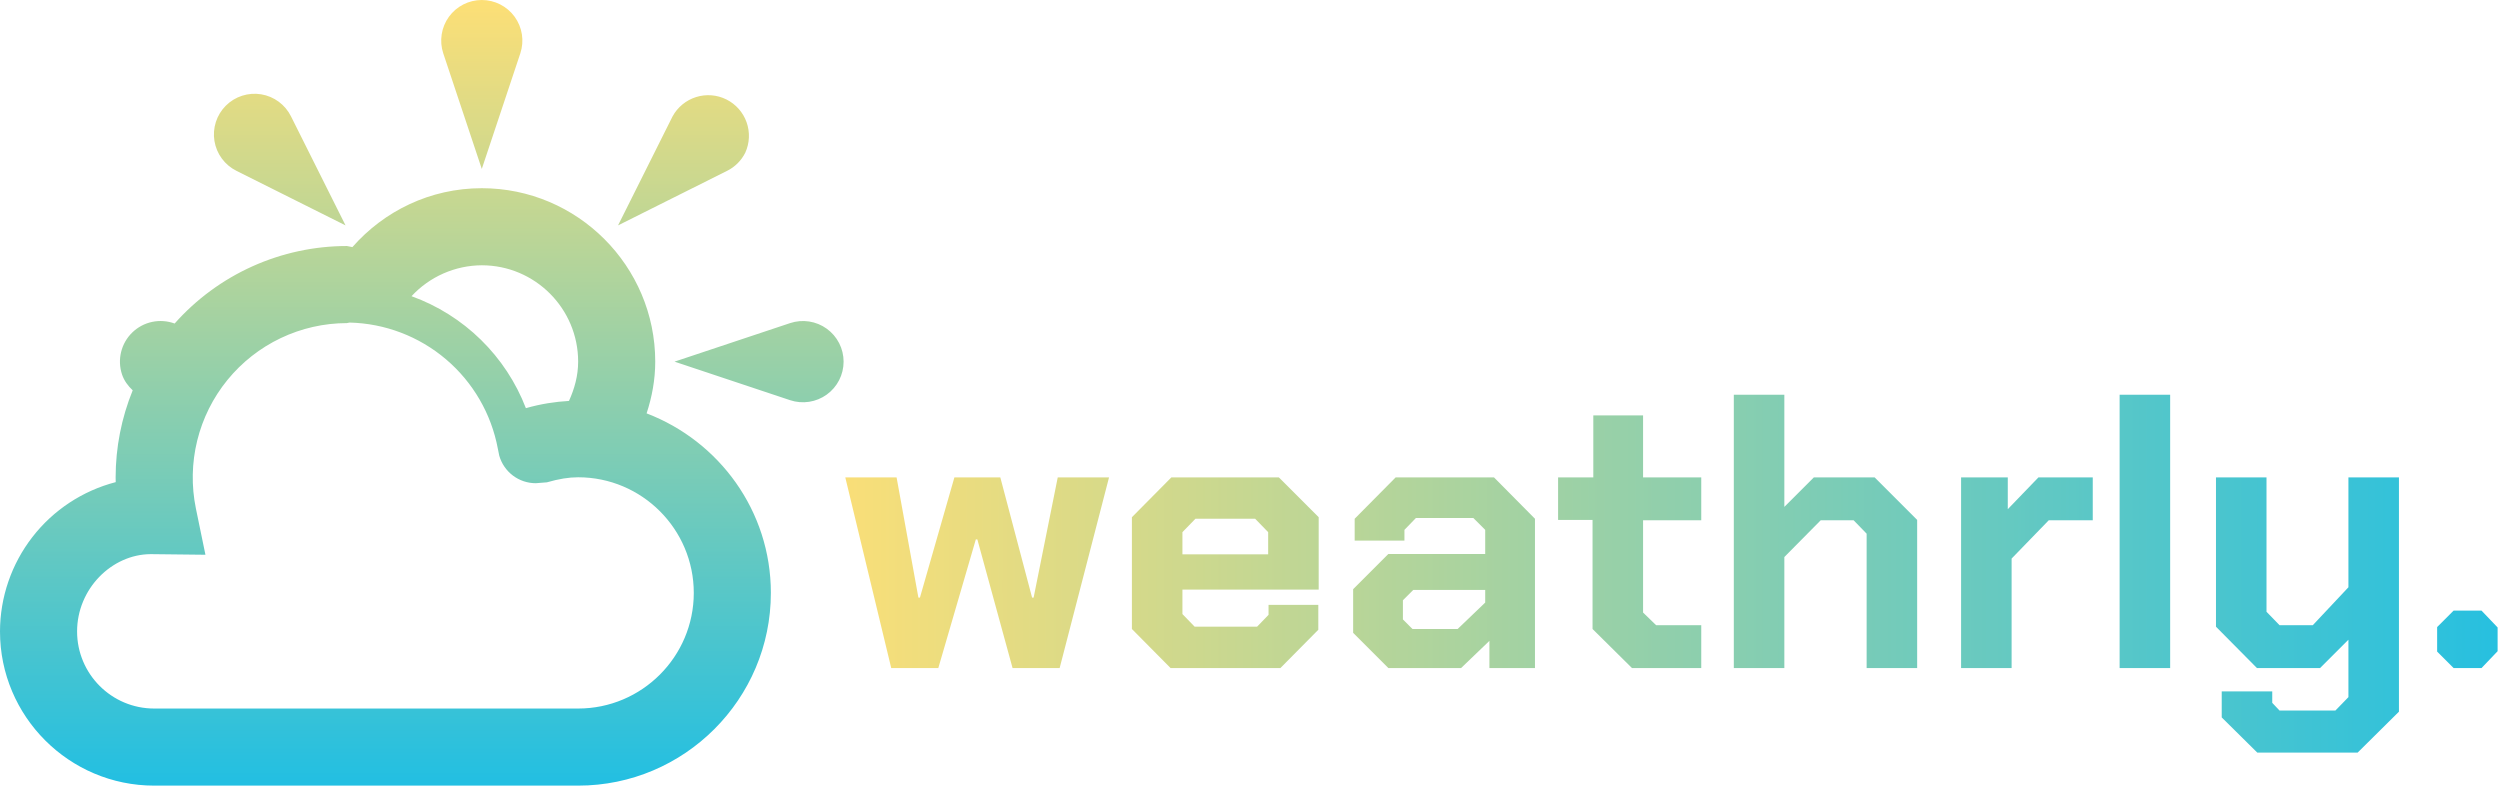
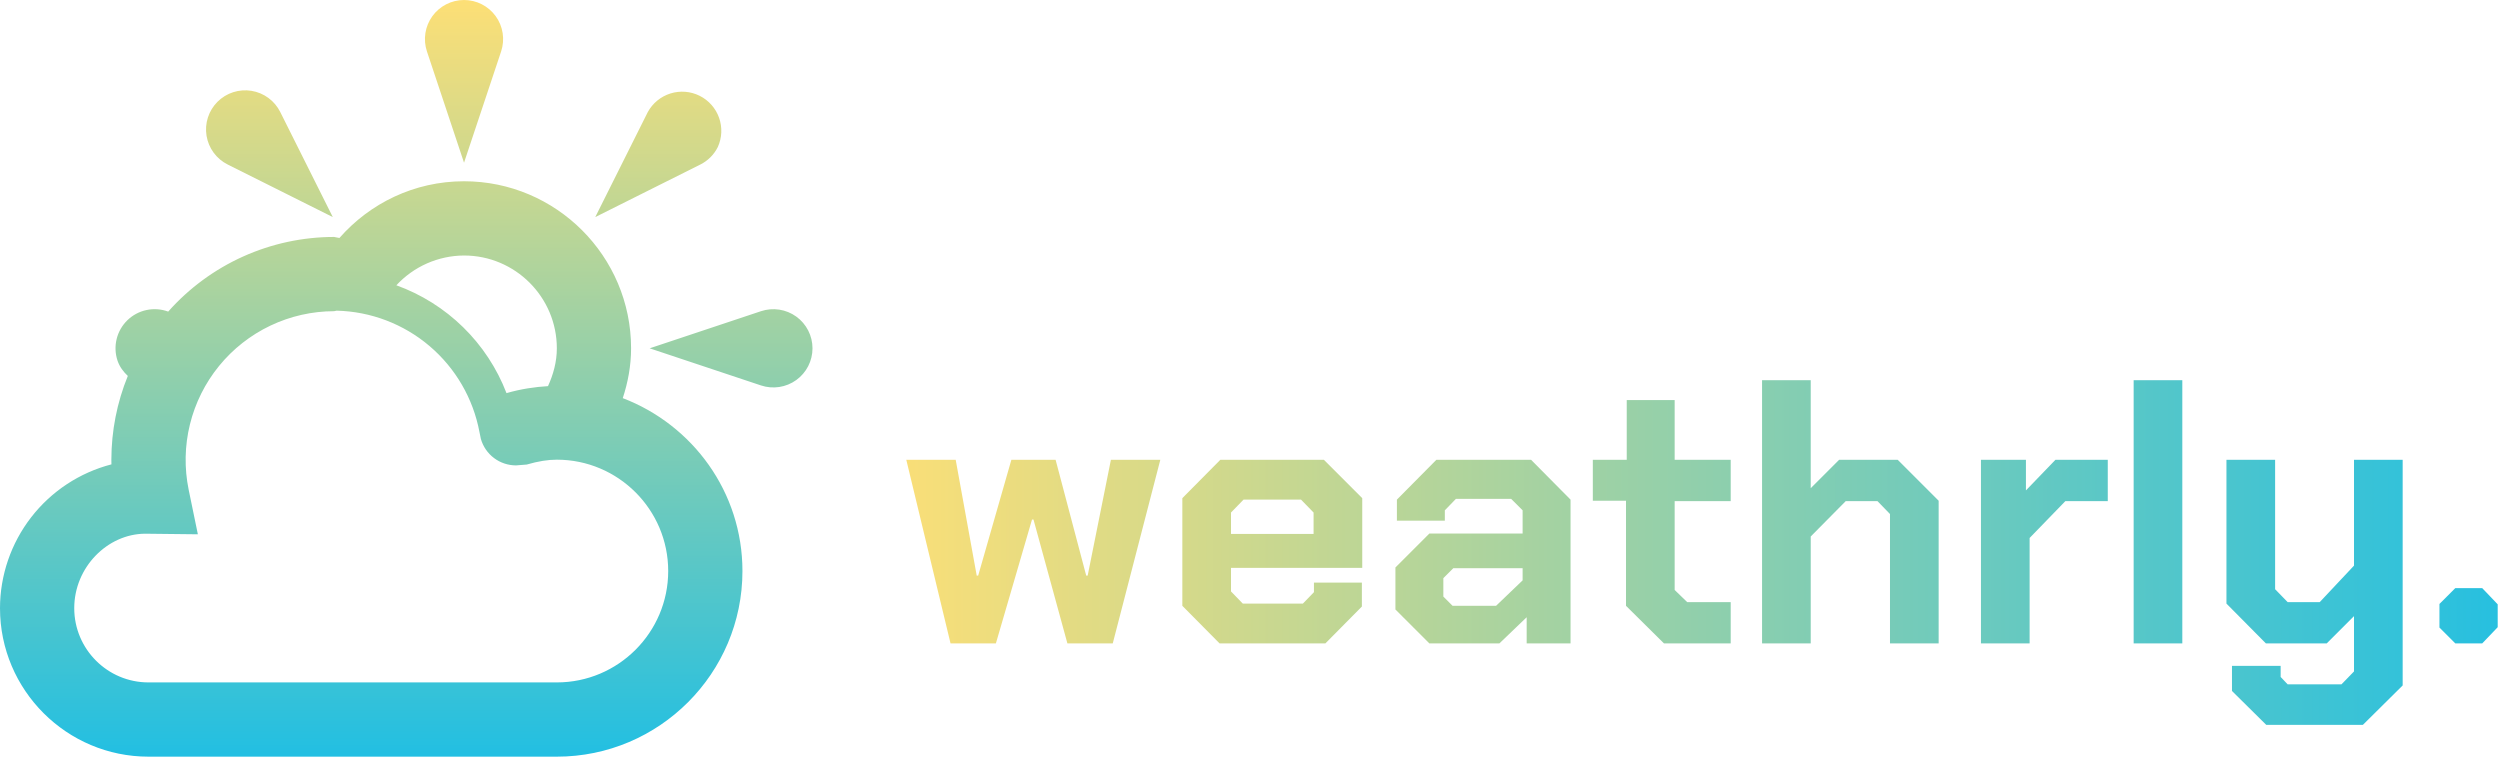
- <svg xmlns="http://www.w3.org/2000/svg" width="627" height="198" viewBox="0 0 627 198" fill="none">
-   <path d="M212 119.736H224.864L230.336 149.88H230.72L239.36 119.736H250.88L258.848 149.88H259.232L265.28 119.736H278.144L265.76 167.544H253.952L245.12 135.288H244.736L235.328 167.544H223.52L212 119.736ZM283.88 157.752V129.72L293.768 119.736H320.744L330.728 129.72V147.864H296.552V154.008L299.624 157.176H315.272L318.152 154.2V151.704H330.632V157.944L321.128 167.544H293.576L283.88 157.752ZM318.056 139.032V133.464L314.792 130.104H299.816L296.552 133.464V139.032H318.056ZM339.369 158.712V147.768L348.201 138.936H372.489V132.888L369.513 129.912H355.113L352.233 132.888V135.576H339.753V130.104L350.025 119.736H374.697L384.969 130.104V167.544H373.545V160.728L366.441 167.544H348.201L339.369 158.712ZM365.577 157.752L372.489 151.128V147.96H354.441L351.849 150.552V155.352L354.249 157.752H365.577ZM399.41 157.752V130.392H390.77V119.736H399.602V104.184H412.082V119.736H426.674V130.488H412.082V153.624L415.346 156.792H426.674V167.544H409.298L399.41 157.752ZM434.84 99H447.512V127.128L454.904 119.736H470.168L480.824 130.392V167.544H468.152V133.848L464.888 130.488H456.632L447.512 139.704V167.544H434.84V99ZM491.84 119.736H503.552V127.704L511.232 119.736H524.864V130.488H513.824L504.512 140.088V167.544H491.84V119.736ZM531.602 99H544.274V167.544H531.602V99ZM601.655 119.736V178.488L591.287 188.76H566.135L557.207 179.928V173.4H569.879V176.28L571.703 178.2H585.719L588.983 174.84V160.44L581.879 167.544H566.039L555.767 157.176V119.736H568.439V153.432L571.703 156.792H580.055L588.983 147.288V119.736H601.655ZM611.233 163.416V157.272L615.361 153.144H622.369L626.401 157.368V163.32L622.369 167.544H615.361L611.233 163.416Z" fill="url(#paint0_linear_5_7)" />
+ <svg xmlns="http://www.w3.org/2000/svg" width="651" height="198" viewBox="0 0 651 198" fill="none">
+   <path d="M236 119.736H248.864L254.336 149.88H254.72L263.36 119.736H274.88L282.848 149.88H283.232L289.28 119.736H302.144L289.76 167.544H277.952L269.12 135.288H268.736L259.328 167.544H247.52L236 119.736ZM307.88 157.752V129.72L317.768 119.736H344.744L354.728 129.72V147.864H320.552V154.008L323.624 157.176H339.272L342.152 154.2V151.704H354.632V157.944L345.128 167.544H317.576L307.88 157.752ZM342.056 139.032V133.464L338.792 130.104H323.816L320.552 133.464V139.032H342.056ZM363.369 158.712V147.768L372.201 138.936H396.489V132.888L393.513 129.912H379.113L376.233 132.888V135.576H363.753V130.104L374.025 119.736H398.697L408.969 130.104V167.544H397.545V160.728L390.441 167.544H372.201L363.369 158.712ZM389.577 157.752L396.489 151.128V147.96H378.441L375.849 150.552V155.352L378.249 157.752H389.577ZM423.41 157.752V130.392H414.77V119.736H423.602V104.184H436.082V119.736H450.674V130.488H436.082V153.624L439.346 156.792H450.674V167.544H433.298L423.41 157.752ZM458.84 99H471.512V127.128L478.904 119.736H494.168L504.824 130.392V167.544H492.152V133.848L488.888 130.488H480.632L471.512 139.704V167.544H458.84V99ZM515.84 119.736H527.552V127.704L535.232 119.736H548.864V130.488H537.824L528.512 140.088V167.544H515.84V119.736ZM555.602 99H568.274V167.544H555.602V99ZM625.655 119.736V178.488L615.287 188.76H590.135L581.207 179.928V173.4H593.879V176.28L595.703 178.2H609.719L612.983 174.84V160.44L605.879 167.544H590.039L579.767 157.176V119.736H592.439V153.432L595.703 156.792H604.055L612.983 147.288V119.736H625.655ZM635.233 163.416V157.272L639.361 153.144H646.369L650.401 157.368V163.32L646.369 167.544H639.361L635.233 163.416Z" fill="url(#paint0_linear_5_7)" />
  <path d="M130.5 13.368L120.833 42.368L111.166 13.368C110.662 11.838 110.527 10.211 110.774 8.62C111.021 7.029 111.641 5.519 112.585 4.214C113.528 2.91 114.768 1.847 116.202 1.115C117.636 0.382 119.223 0 120.833 0C122.443 0 124.03 0.382 125.464 1.115C126.898 1.847 128.138 2.91 129.081 4.214C130.025 5.519 130.645 7.029 130.892 8.62C131.139 10.211 131.004 11.838 130.5 13.368ZM182.352 42.851L155.005 56.529L168.683 29.182C169.949 26.865 172.064 25.129 174.584 24.339C177.104 23.55 179.832 23.768 182.194 24.949C184.556 26.13 186.368 28.181 187.248 30.671C188.129 33.161 188.009 35.895 186.914 38.298C185.929 40.271 184.327 41.869 182.352 42.851ZM198.166 100.368L169.166 90.701L198.166 81.034C199.698 80.524 201.329 80.385 202.924 80.629C204.52 80.873 206.035 81.492 207.344 82.436C208.654 83.38 209.72 84.622 210.455 86.059C211.191 87.496 211.574 89.087 211.574 90.701C211.574 92.316 211.191 93.907 210.455 95.344C209.72 96.78 208.654 98.022 207.344 98.966C206.035 99.91 204.52 100.529 202.924 100.773C201.329 101.017 199.698 100.878 198.166 100.368ZM72.983 29.182L86.661 56.529L59.314 42.851C57.864 42.132 56.607 41.077 55.645 39.776C54.683 38.474 54.045 36.962 53.783 35.364C53.522 33.767 53.644 32.131 54.14 30.59C54.636 29.049 55.492 27.649 56.636 26.504C57.781 25.36 59.181 24.504 60.722 24.008C62.263 23.512 63.899 23.39 65.496 23.651C67.094 23.913 68.606 24.551 69.907 25.513C71.209 26.475 72.264 27.733 72.983 29.182ZM162.168 103.674C163.511 99.575 164.333 95.254 164.333 90.701C164.333 66.718 144.816 47.201 120.833 47.201C107.88 47.201 96.309 52.943 88.382 61.972L87 61.701C78.834 61.706 70.763 63.442 63.317 66.792C55.871 70.143 49.219 75.033 43.799 81.141C41.998 80.476 40.046 80.333 38.168 80.729C36.289 81.126 34.561 82.044 33.182 83.38C31.803 84.716 30.829 86.414 30.373 88.279C29.917 90.143 29.997 92.099 30.604 93.92C31.155 95.535 32.132 96.811 33.282 97.893C30.462 104.819 29.008 112.224 29 119.701L29.019 120.919C20.722 123.074 13.373 127.918 8.123 134.694C2.872 141.47 0.015 149.796 0 158.368C0 179.693 17.351 197.035 38.666 197.035H145C171.651 197.035 193.333 175.352 193.333 148.701C193.333 128.121 180.341 110.624 162.168 103.674ZM120.833 66.534C134.163 66.534 145 77.371 145 90.701C145 94.239 144.072 97.526 142.699 100.552C139.277 100.755 135.739 101.267 131.892 102.369C129.402 95.907 125.552 90.055 120.604 85.21C115.656 80.365 109.724 76.64 103.211 74.287C105.46 71.856 108.185 69.914 111.216 68.58C114.248 67.246 117.521 66.55 120.833 66.534ZM145 177.701H38.666C27.994 177.701 19.333 169.03 19.333 158.368C19.333 147.706 27.994 139.035 37.777 138.977L51.523 139.131L49.126 127.512C47.975 121.891 48.089 116.084 49.458 110.511C50.827 104.939 53.418 99.741 57.042 95.293C60.667 90.845 65.235 87.258 70.416 84.792C75.597 82.326 81.262 81.043 87 81.034L87.667 80.899C96.549 81.108 105.09 84.362 111.86 90.117C118.63 95.871 123.217 103.777 124.854 112.509L125.222 114.307C125.794 116.291 126.995 118.035 128.644 119.276C130.294 120.517 132.302 121.189 134.366 121.19L137.16 120.968C140.176 120.098 142.66 119.701 145 119.701C160.988 119.701 174 132.713 174 148.701C174 164.69 160.988 177.701 145 177.701Z" fill="url(#paint1_linear_5_7)" />
  <defs>
-     <linearGradient id="paint0_linear_5_7" x1="204.174" y1="97.044" x2="636.174" y2="97.044" gradientUnits="userSpaceOnUse">
+     <linearGradient id="paint0_linear_5_7" x1="228.174" y1="97.044" x2="660.174" y2="97.044" gradientUnits="userSpaceOnUse">
      <stop stop-color="#FDDF76" />
      <stop offset="1" stop-color="#22BFE2" />
    </linearGradient>
    <linearGradient id="paint1_linear_5_7" x1="105.787" y1="0" x2="105.787" y2="197.035" gradientUnits="userSpaceOnUse">
      <stop stop-color="#FDDF76" />
      <stop offset="1" stop-color="#22BFE2" />
    </linearGradient>
  </defs>
</svg>
